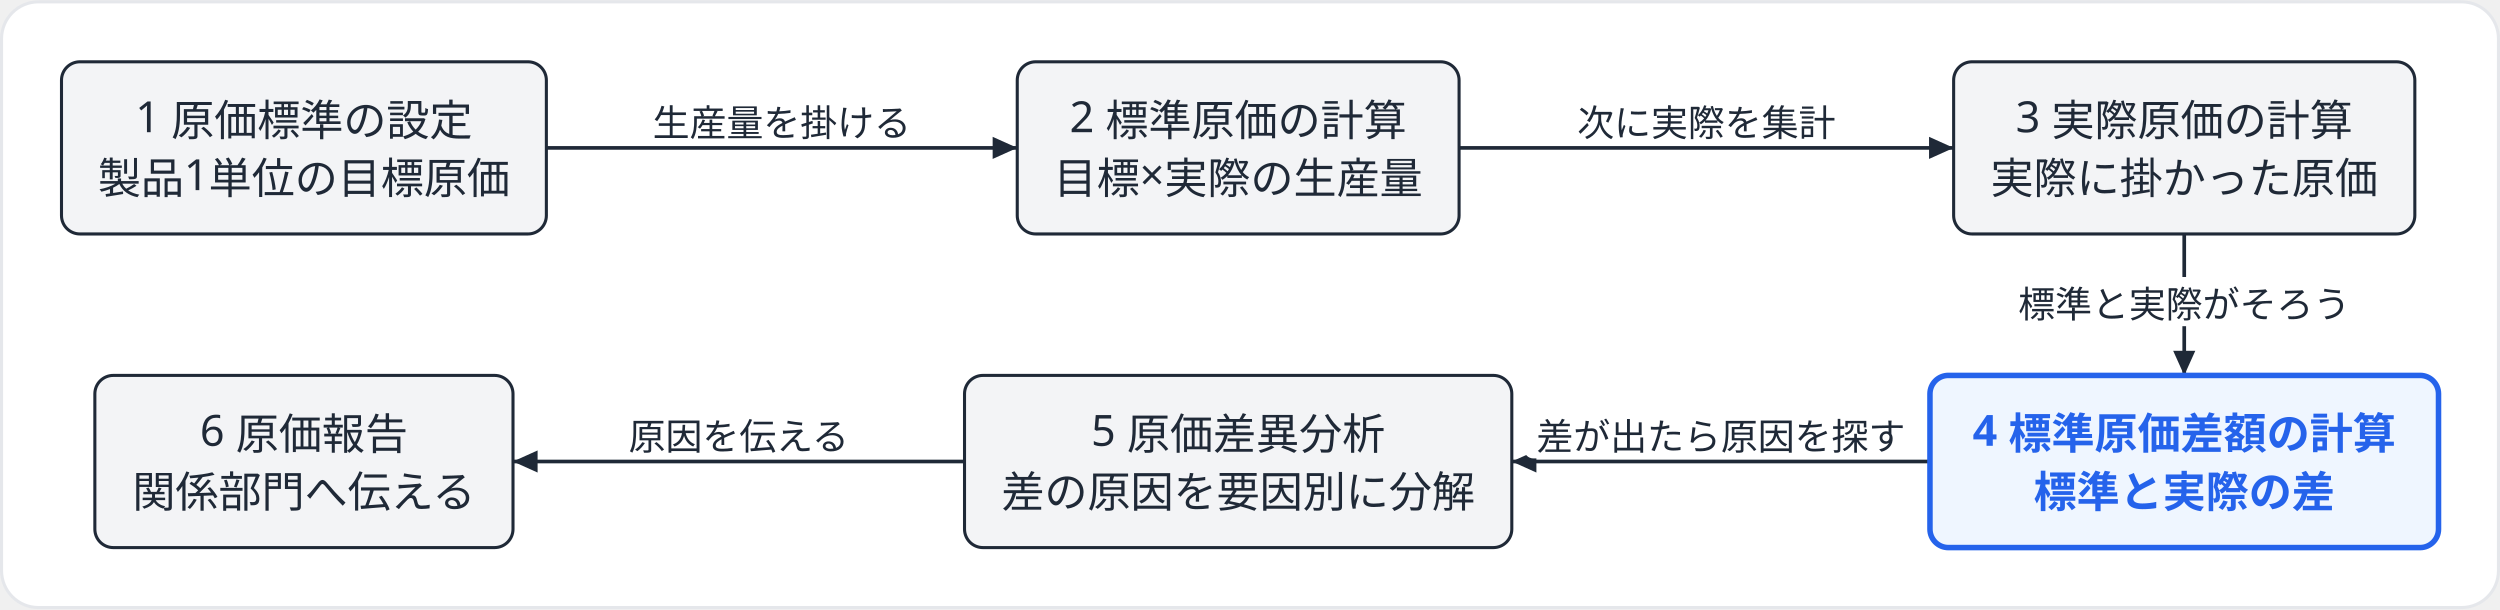
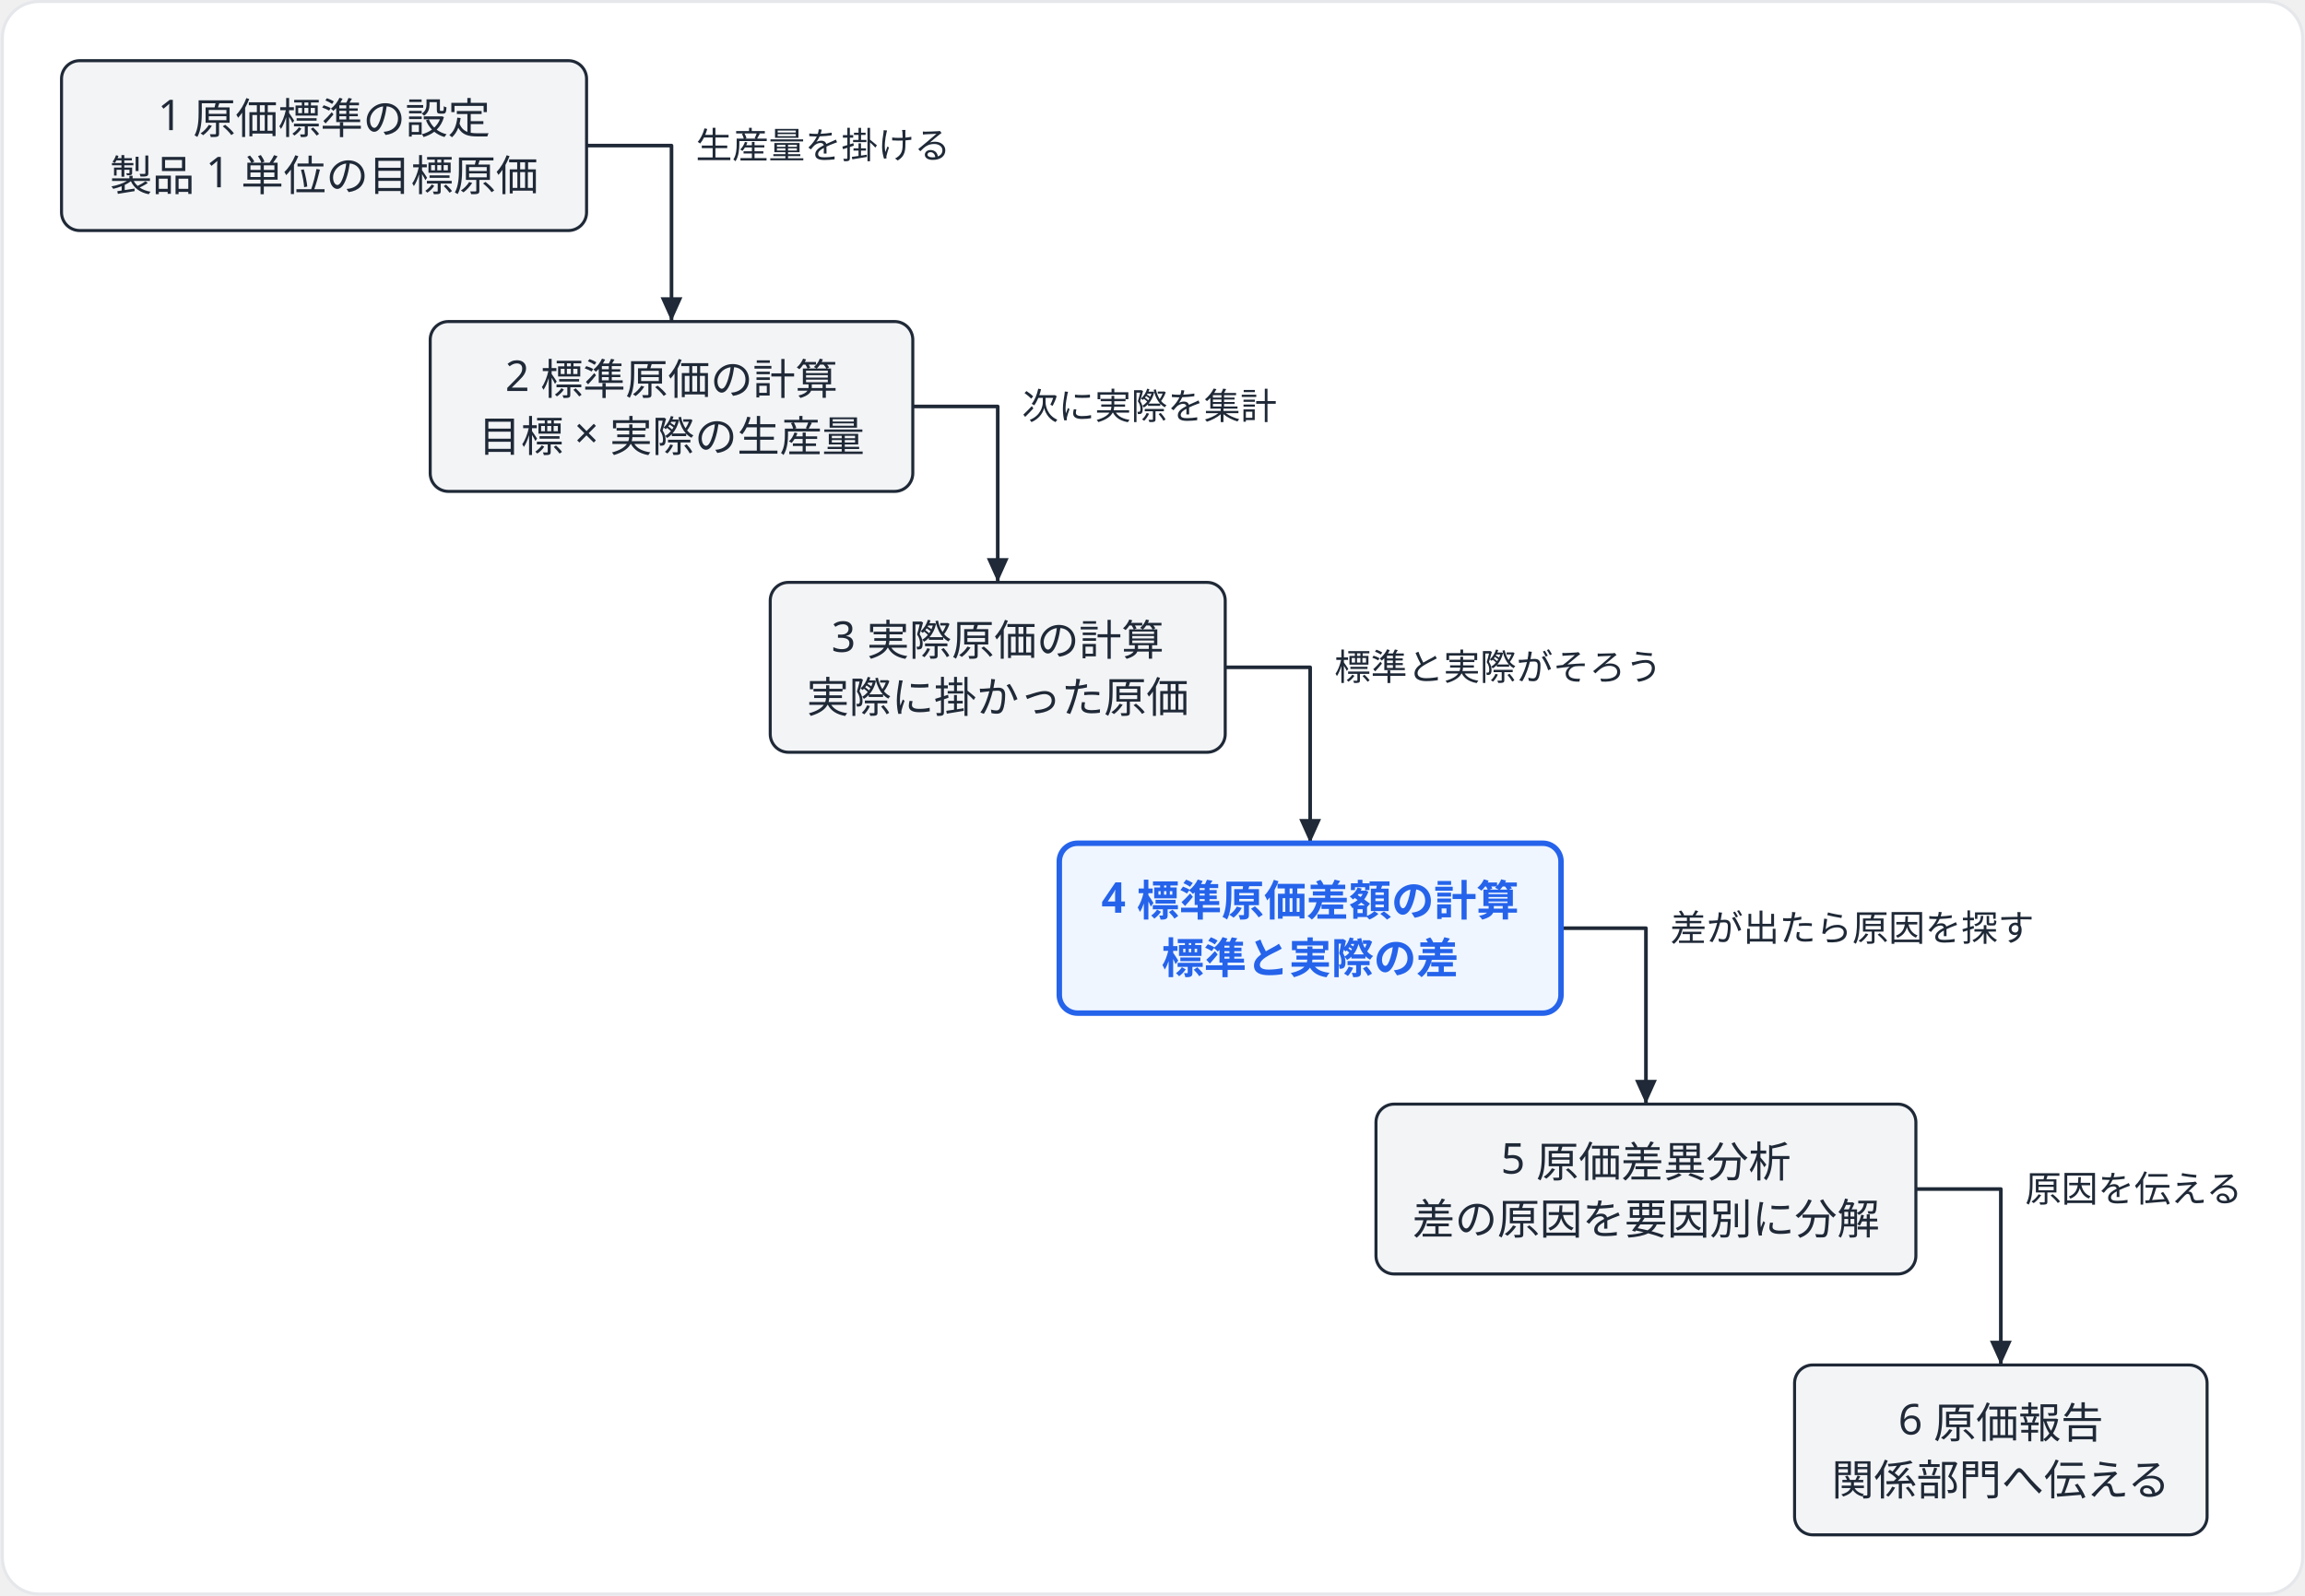
- <svg xmlns="http://www.w3.org/2000/svg" width="640" height="156" viewBox="0 0 813.1 198">
-   <rect x="0.5" y="0.5" width="812.1" height="197" rx="12" fill="#ffffff" stroke="#e5e7eb" stroke-width="1" />
+ <svg xmlns="http://www.w3.org/2000/svg" width="640" height="443" viewBox="0 0 759.35 526">
+   <rect x="0.5" y="0.5" width="758.35" height="525" rx="12" fill="#ffffff" stroke="#e5e7eb" stroke-width="1" />
  <g transform="translate(20 20)">
-     <polyline points="157.7,28 310.85,28" fill="none" stroke="#1f2937" stroke-width="1.2" stroke-linejoin="round" />
-     <polygon points="310.85,28 302.85,31.6 302.85,24.4" fill="#1f2937" />
-     <polyline points="454.55,28 615.4,28" fill="none" stroke="#1f2937" stroke-width="1.2" stroke-linejoin="round" />
-     <polygon points="615.4,28 607.4,31.6 607.4,24.4" fill="#1f2937" />
-     <polyline points="690.4,56 690.4,102" fill="none" stroke="#1f2937" stroke-width="1.2" stroke-linejoin="round" />
-     <polygon points="690.4,102 686.8,94 694,94" fill="#1f2937" />
-     <polyline points="607.7,130 471.7,130" fill="none" stroke="#1f2937" stroke-width="1.2" stroke-linejoin="round" />
-     <polygon points="471.7,130 479.7,126.4 479.7,133.6" fill="#1f2937" />
-     <polyline points="293.7,130 146.85,130" fill="none" stroke="#1f2937" stroke-width="1.2" stroke-linejoin="round" />
-     <polygon points="146.85,130 154.85,126.4 154.85,133.6" fill="#1f2937" />
-     <rect x="0" y="0" width="157.7" height="56" rx="6" fill="#f3f4f6" stroke="#1f2937" stroke-width="1" />
-     <text x="78.85" y="22.9" font-family="Hiragino Sans, Hiragino Kaku Gothic ProN, Noto Sans JP, Yu Gothic, Meiryo, sans-serif" font-size="14" fill="#1f2937" text-anchor="middle">1 原価標準の設定</text>
-     <text x="78.85" y="42.9" font-family="Hiragino Sans, Hiragino Kaku Gothic ProN, Noto Sans JP, Yu Gothic, Meiryo, sans-serif" font-size="14" fill="#1f2937" text-anchor="middle">製品1単位の目標原価</text>
-     <rect x="310.85" y="0" width="143.7" height="56" rx="6" fill="#f3f4f6" stroke="#1f2937" stroke-width="1" />
-     <text x="382.7" y="22.9" font-family="Hiragino Sans, Hiragino Kaku Gothic ProN, Noto Sans JP, Yu Gothic, Meiryo, sans-serif" font-size="14" fill="#1f2937" text-anchor="middle">2 標準原価の計算</text>
-     <text x="382.7" y="42.9" font-family="Hiragino Sans, Hiragino Kaku Gothic ProN, Noto Sans JP, Yu Gothic, Meiryo, sans-serif" font-size="14" fill="#1f2937" text-anchor="middle">目標×実際の生産量</text>
-     <rect x="615.4" y="0" width="150" height="56" rx="6" fill="#f3f4f6" stroke="#1f2937" stroke-width="1" />
-     <text x="690.4" y="22.9" font-family="Hiragino Sans, Hiragino Kaku Gothic ProN, Noto Sans JP, Yu Gothic, Meiryo, sans-serif" font-size="14" fill="#1f2937" text-anchor="middle">3 実際原価の計算</text>
-     <text x="690.4" y="42.9" font-family="Hiragino Sans, Hiragino Kaku Gothic ProN, Noto Sans JP, Yu Gothic, Meiryo, sans-serif" font-size="14" fill="#1f2937" text-anchor="middle">実際に掛かった原価</text>
-     <rect x="607.7" y="102" width="165.4" height="56" rx="6" fill="#eff6ff" stroke="#2563eb" stroke-width="1.8" />
-     <text x="690.4" y="124.9" font-family="Hiragino Sans, Hiragino Kaku Gothic ProN, Noto Sans JP, Yu Gothic, Meiryo, sans-serif" font-size="14" fill="#2563eb" text-anchor="middle" font-weight="600">4 標準原価差額の計算</text>
-     <text x="690.4" y="144.9" font-family="Hiragino Sans, Hiragino Kaku Gothic ProN, Noto Sans JP, Yu Gothic, Meiryo, sans-serif" font-size="14" fill="#2563eb" text-anchor="middle" font-weight="600">標準と実際の差</text>
-     <rect x="293.7" y="102" width="178" height="56" rx="6" fill="#f3f4f6" stroke="#1f2937" stroke-width="1" />
-     <text x="382.7" y="124.9" font-family="Hiragino Sans, Hiragino Kaku Gothic ProN, Noto Sans JP, Yu Gothic, Meiryo, sans-serif" font-size="14" fill="#1f2937" text-anchor="middle">5 原価差異分析</text>
-     <text x="382.7" y="144.9" font-family="Hiragino Sans, Hiragino Kaku Gothic ProN, Noto Sans JP, Yu Gothic, Meiryo, sans-serif" font-size="14" fill="#1f2937" text-anchor="middle">差の原因を要因別に分解</text>
-     <rect x="10.85" y="102" width="136" height="56" rx="6" fill="#f3f4f6" stroke="#1f2937" stroke-width="1" />
-     <text x="78.85" y="124.9" font-family="Hiragino Sans, Hiragino Kaku Gothic ProN, Noto Sans JP, Yu Gothic, Meiryo, sans-serif" font-size="14" fill="#1f2937" text-anchor="middle">6 原価報告</text>
-     <text x="78.85" y="144.9" font-family="Hiragino Sans, Hiragino Kaku Gothic ProN, Noto Sans JP, Yu Gothic, Meiryo, sans-serif" font-size="14" fill="#1f2937" text-anchor="middle">関係部門へ伝える</text>
-     <rect x="188.28" y="11" width="92" height="16" rx="3" fill="#ffffff" />
-     <text x="234.28" y="24.2" font-family="Hiragino Sans, Hiragino Kaku Gothic ProN, Noto Sans JP, Yu Gothic, Meiryo, sans-serif" font-size="12" fill="#1f2937" text-anchor="middle">生産量を掛ける</text>
-     <rect x="488.98" y="11" width="92" height="16" rx="3" fill="#ffffff" />
-     <text x="534.98" y="24.2" font-family="Hiragino Sans, Hiragino Kaku Gothic ProN, Noto Sans JP, Yu Gothic, Meiryo, sans-serif" font-size="12" fill="#1f2937" text-anchor="middle">次に実際を集計</text>
-     <rect x="632.4" y="70" width="116" height="16" rx="3" fill="#ffffff" />
-     <text x="690.4" y="83.2" font-family="Hiragino Sans, Hiragino Kaku Gothic ProN, Noto Sans JP, Yu Gothic, Meiryo, sans-serif" font-size="12" fill="#1f2937" text-anchor="middle">標準と実際がそろう</text>
-     <rect x="475.7" y="113" width="128" height="16" rx="3" fill="#ffffff" />
-     <text x="539.7" y="126.2" font-family="Hiragino Sans, Hiragino Kaku Gothic ProN, Noto Sans JP, Yu Gothic, Meiryo, sans-serif" font-size="12" fill="#1f2937" text-anchor="middle">差が出たら原因を探す</text>
-     <rect x="180.27" y="113" width="80" height="16" rx="3" fill="#ffffff" />
-     <text x="220.27" y="126.2" font-family="Hiragino Sans, Hiragino Kaku Gothic ProN, Noto Sans JP, Yu Gothic, Meiryo, sans-serif" font-size="12" fill="#1f2937" text-anchor="middle">原因を伝える</text>
+     <polyline points="173.1,28 201.1,28 201.1,86" fill="none" stroke="#1f2937" stroke-width="1.2" stroke-linejoin="round" />
+     <polygon points="201.1,86 197.5,78 204.7,78" fill="#1f2937" />
+     <polyline points="280.65,114 308.65,114 308.65,172" fill="none" stroke="#1f2937" stroke-width="1.2" stroke-linejoin="round" />
+     <polygon points="308.65,172 305.05,164 312.25,164" fill="#1f2937" />
+     <polyline points="383.65,200 411.65,200 411.65,258" fill="none" stroke="#1f2937" stroke-width="1.2" stroke-linejoin="round" />
+     <polygon points="411.65,258 408.05,250 415.25,250" fill="#1f2937" />
+     <polyline points="494.35,286 522.35,286 522.35,344" fill="none" stroke="#1f2937" stroke-width="1.2" stroke-linejoin="round" />
+     <polygon points="522.35,344 518.75,336 525.95,336" fill="#1f2937" />
+     <polyline points="611.35,372 639.35,372 639.35,430" fill="none" stroke="#1f2937" stroke-width="1.2" stroke-linejoin="round" />
+     <polygon points="639.35,430 635.75,422 642.95,422" fill="#1f2937" />
+     <rect x="0" y="0" width="173.1" height="56" rx="6" fill="#f3f4f6" stroke="#1f2937" stroke-width="1" />
+     <text x="86.55" y="22.9" font-family="Hiragino Sans, Hiragino Kaku Gothic ProN, Noto Sans JP, Yu Gothic, Meiryo, sans-serif" font-size="14" fill="#1f2937" text-anchor="middle">1 原価標準の設定</text>
+     <text x="86.55" y="42.9" font-family="Hiragino Sans, Hiragino Kaku Gothic ProN, Noto Sans JP, Yu Gothic, Meiryo, sans-serif" font-size="14" fill="#1f2937" text-anchor="middle">製品 1 単位の目標原価</text>
+     <rect x="121.55" y="86" width="159.1" height="56" rx="6" fill="#f3f4f6" stroke="#1f2937" stroke-width="1" />
+     <text x="201.1" y="108.9" font-family="Hiragino Sans, Hiragino Kaku Gothic ProN, Noto Sans JP, Yu Gothic, Meiryo, sans-serif" font-size="14" fill="#1f2937" text-anchor="middle">2 標準原価の計算</text>
+     <text x="201.1" y="128.9" font-family="Hiragino Sans, Hiragino Kaku Gothic ProN, Noto Sans JP, Yu Gothic, Meiryo, sans-serif" font-size="14" fill="#1f2937" text-anchor="middle">目標 × 実際の生産量</text>
+     <rect x="233.65" y="172" width="150" height="56" rx="6" fill="#f3f4f6" stroke="#1f2937" stroke-width="1" />
+     <text x="308.65" y="194.9" font-family="Hiragino Sans, Hiragino Kaku Gothic ProN, Noto Sans JP, Yu Gothic, Meiryo, sans-serif" font-size="14" fill="#1f2937" text-anchor="middle">3 実際原価の計算</text>
+     <text x="308.65" y="214.9" font-family="Hiragino Sans, Hiragino Kaku Gothic ProN, Noto Sans JP, Yu Gothic, Meiryo, sans-serif" font-size="14" fill="#1f2937" text-anchor="middle">実際に掛かった原価</text>
+     <rect x="328.95" y="258" width="165.4" height="56" rx="6" fill="#eff6ff" stroke="#2563eb" stroke-width="1.8" />
+     <text x="411.65" y="280.9" font-family="Hiragino Sans, Hiragino Kaku Gothic ProN, Noto Sans JP, Yu Gothic, Meiryo, sans-serif" font-size="14" fill="#2563eb" text-anchor="middle" font-weight="600">4 標準原価差額の計算</text>
+     <text x="411.65" y="300.9" font-family="Hiragino Sans, Hiragino Kaku Gothic ProN, Noto Sans JP, Yu Gothic, Meiryo, sans-serif" font-size="14" fill="#2563eb" text-anchor="middle" font-weight="600">標準と実際の差</text>
+     <rect x="433.35" y="344" width="178" height="56" rx="6" fill="#f3f4f6" stroke="#1f2937" stroke-width="1" />
+     <text x="522.35" y="366.9" font-family="Hiragino Sans, Hiragino Kaku Gothic ProN, Noto Sans JP, Yu Gothic, Meiryo, sans-serif" font-size="14" fill="#1f2937" text-anchor="middle">5 原価差異分析</text>
+     <text x="522.35" y="386.9" font-family="Hiragino Sans, Hiragino Kaku Gothic ProN, Noto Sans JP, Yu Gothic, Meiryo, sans-serif" font-size="14" fill="#1f2937" text-anchor="middle">差の原因を要因別に分解</text>
+     <rect x="571.35" y="430" width="136" height="56" rx="6" fill="#f3f4f6" stroke="#1f2937" stroke-width="1" />
+     <text x="639.35" y="452.9" font-family="Hiragino Sans, Hiragino Kaku Gothic ProN, Noto Sans JP, Yu Gothic, Meiryo, sans-serif" font-size="14" fill="#1f2937" text-anchor="middle">6 原価報告</text>
+     <text x="639.35" y="472.9" font-family="Hiragino Sans, Hiragino Kaku Gothic ProN, Noto Sans JP, Yu Gothic, Meiryo, sans-serif" font-size="14" fill="#1f2937" text-anchor="middle">関係部門へ伝える</text>
+     <text x="209.1" y="32.2" font-family="Hiragino Sans, Hiragino Kaku Gothic ProN, Noto Sans JP, Yu Gothic, Meiryo, sans-serif" font-size="12" fill="#1f2937" text-anchor="start">生産量を掛ける</text>
+     <text x="316.65" y="118.2" font-family="Hiragino Sans, Hiragino Kaku Gothic ProN, Noto Sans JP, Yu Gothic, Meiryo, sans-serif" font-size="12" fill="#1f2937" text-anchor="start">次に実際を集計</text>
+     <text x="419.65" y="204.2" font-family="Hiragino Sans, Hiragino Kaku Gothic ProN, Noto Sans JP, Yu Gothic, Meiryo, sans-serif" font-size="12" fill="#1f2937" text-anchor="start">標準と実際がそろう</text>
+     <text x="530.35" y="290.2" font-family="Hiragino Sans, Hiragino Kaku Gothic ProN, Noto Sans JP, Yu Gothic, Meiryo, sans-serif" font-size="12" fill="#1f2937" text-anchor="start">差が出たら原因を探す</text>
+     <text x="647.35" y="376.2" font-family="Hiragino Sans, Hiragino Kaku Gothic ProN, Noto Sans JP, Yu Gothic, Meiryo, sans-serif" font-size="12" fill="#1f2937" text-anchor="start">原因を伝える</text>
  </g>
</svg>
